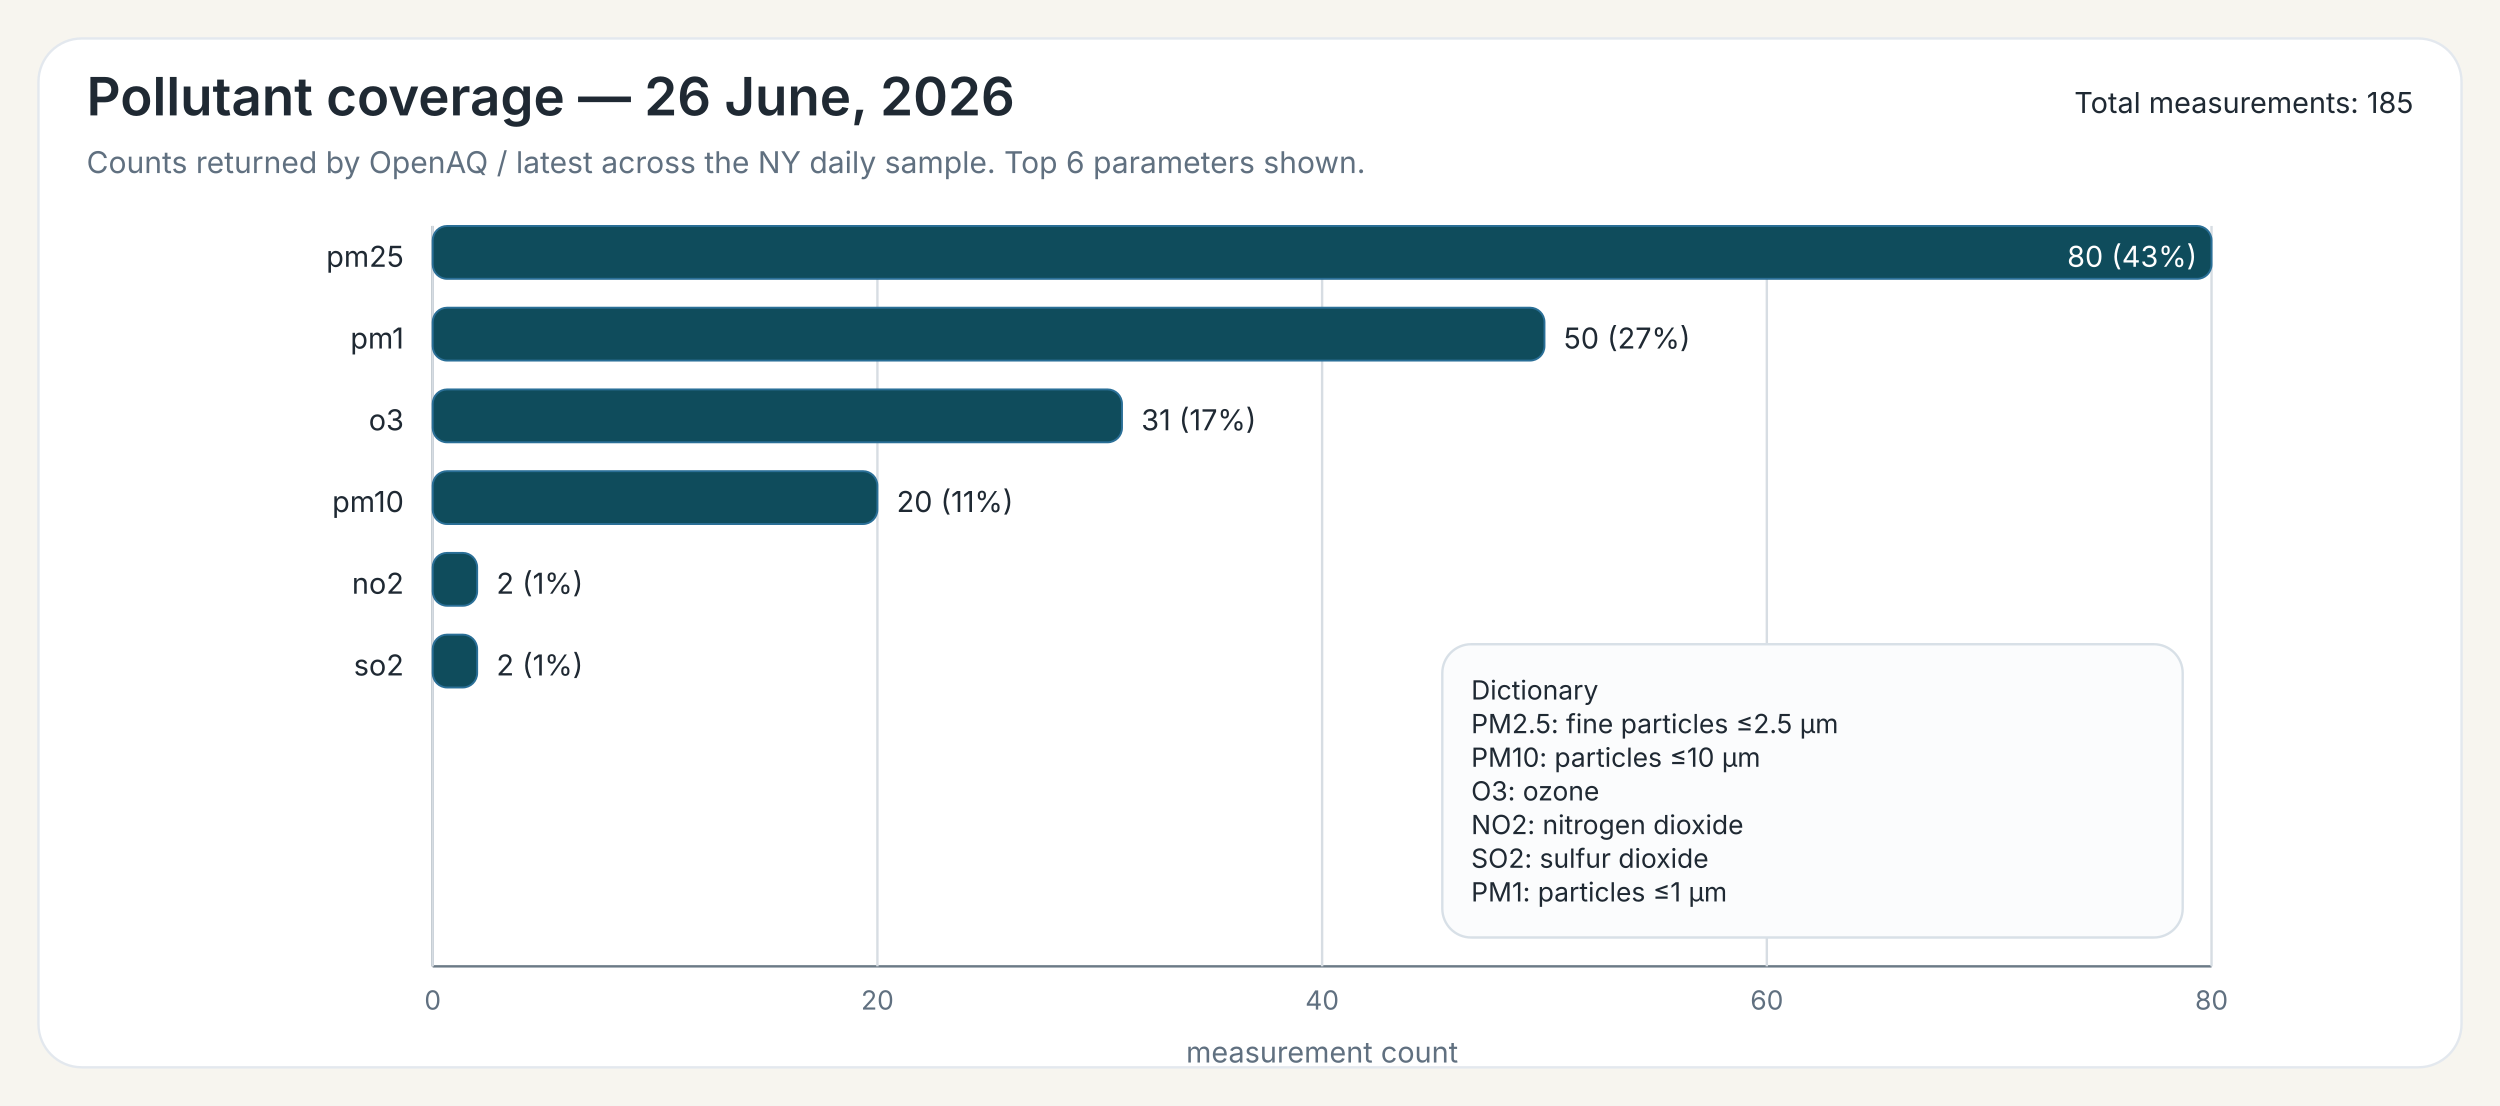
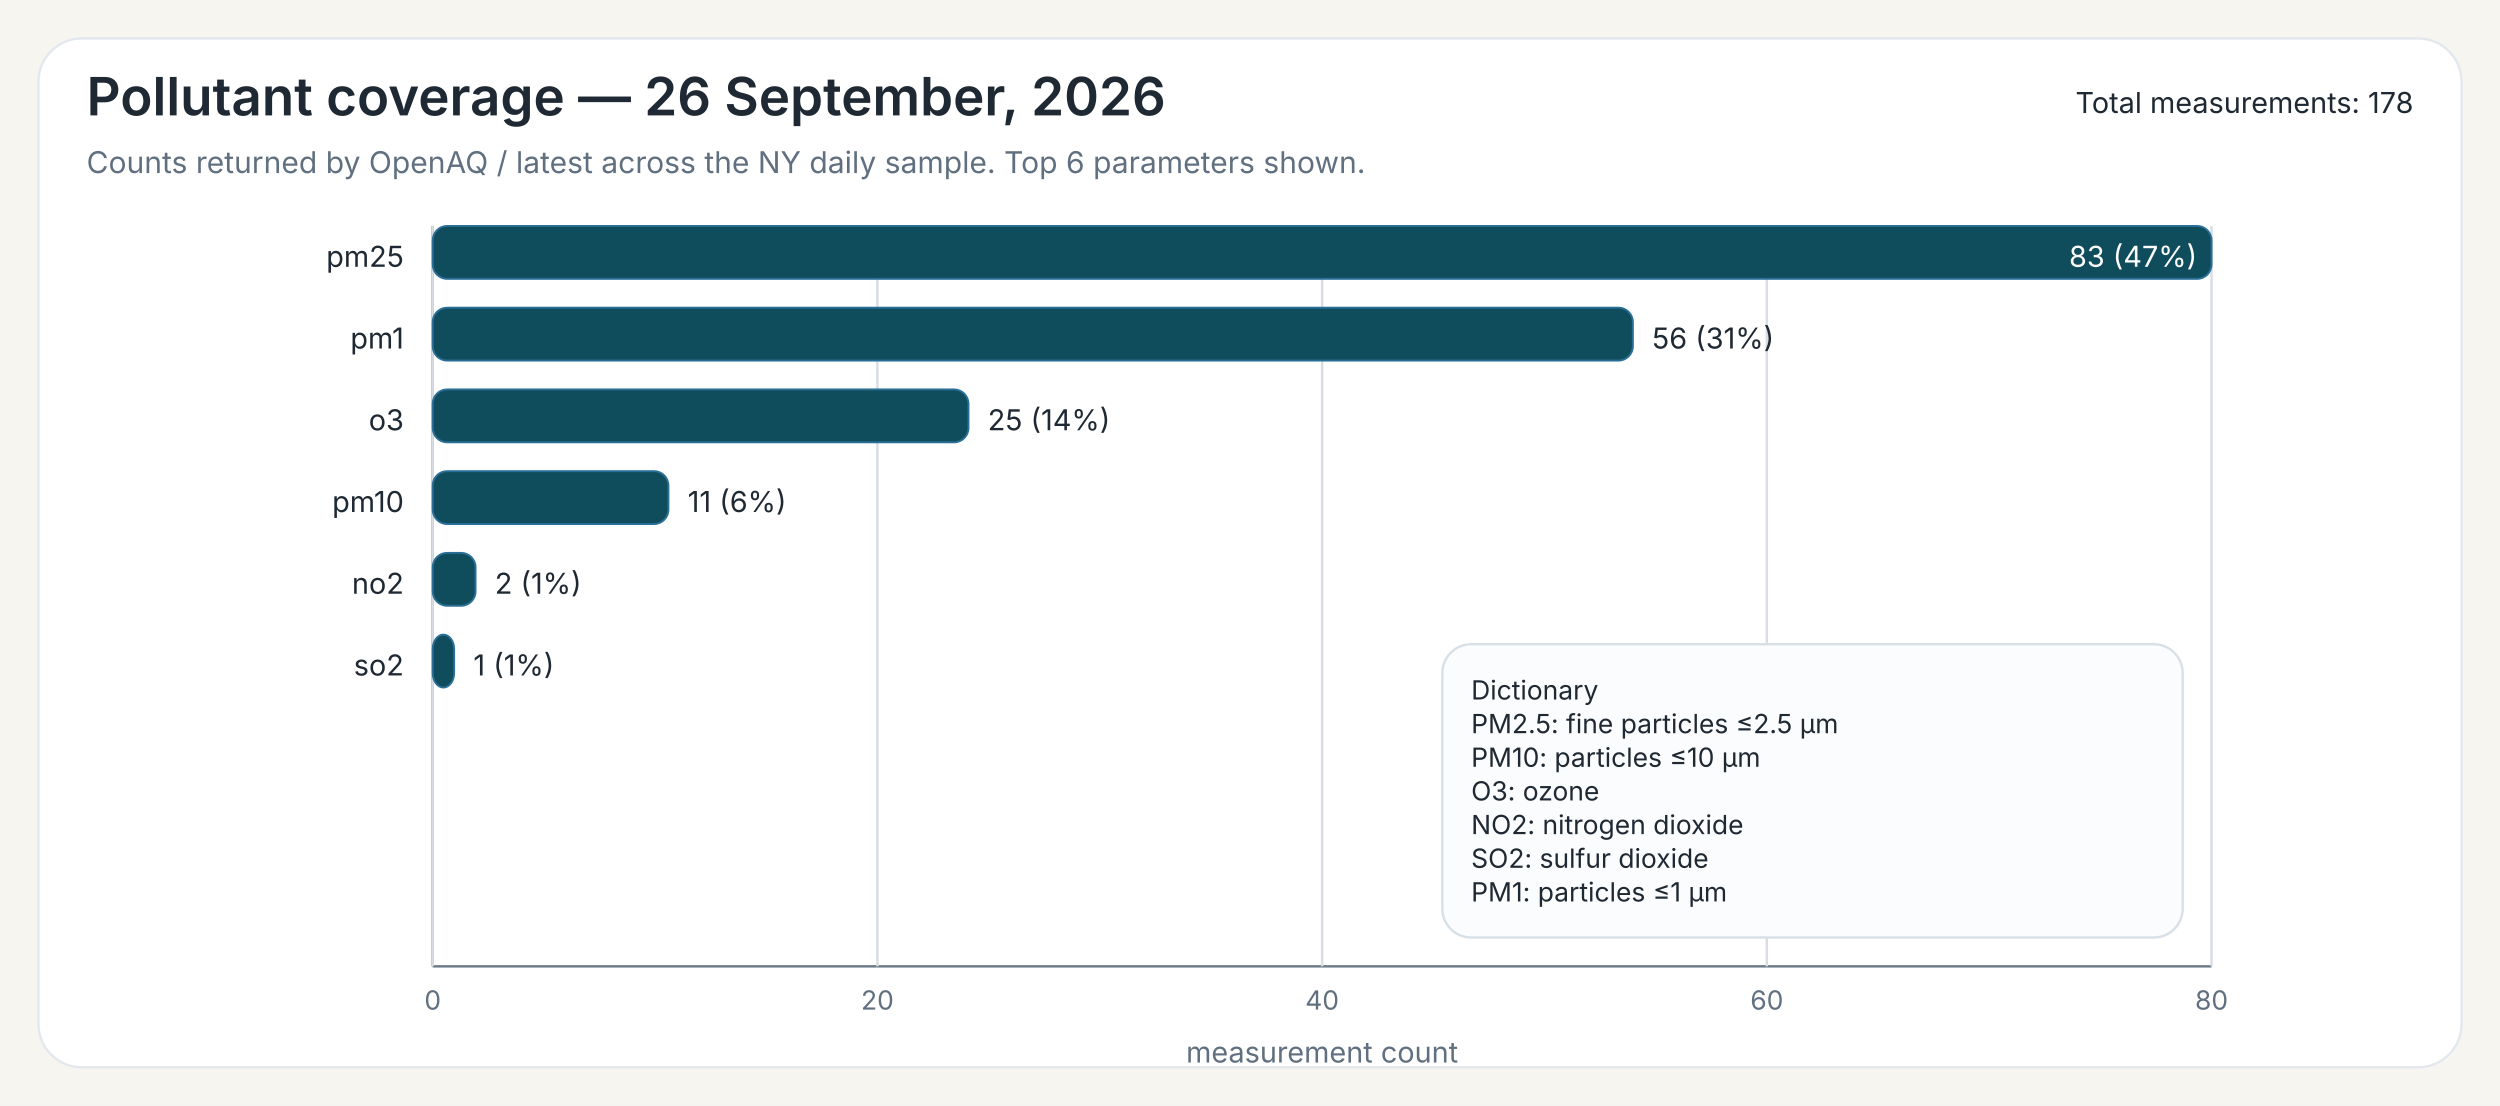
<svg xmlns="http://www.w3.org/2000/svg" width="1040" height="460">
  <rect x="0" y="0" width="1040" height="460" fill="#F7F5EF" />
  <rect x="16" y="16" width="1008" height="428" rx="18" ry="18" fill="#FFFFFF" stroke="#E3E8EE" stroke-width="1" />
-   <text x="36" y="48" font-family="Public Sans, Inter, Aptos, Segoe UI, Arial, sans-serif" font-size="22" font-weight="600" fill="#1F2933">Pollutant coverage — 26 June, 2026</text>
+   <text x="36" y="48" font-family="Public Sans, Inter, Aptos, Segoe UI, Arial, sans-serif" font-size="22" font-weight="600" fill="#1F2933">Pollutant coverage — 26 September, 2026</text>
  <text x="36" y="72" font-family="Public Sans, Inter, Aptos, Segoe UI, Arial, sans-serif" font-size="12.5" font-weight="400" fill="#607080">Counts returned by OpenAQ / latest across the NY daily sample. Top 6 parameters shown.</text>
-   <text x="1004" y="47" font-family="Public Sans, Inter, Aptos, Segoe UI, Arial, sans-serif" font-size="12" text-anchor="end" fill="#1F2933">Total measurements: 185</text>
+   <text x="1004" y="47" font-family="Public Sans, Inter, Aptos, Segoe UI, Arial, sans-serif" font-size="12" text-anchor="end" fill="#1F2933">Total measurements: 178</text>
  <line x1="180" y1="94" x2="180" y2="402" stroke="#6B7A86" stroke-width="1" />
  <line x1="180" y1="402" x2="920" y2="402" stroke="#6B7A86" stroke-width="1" />
  <line x1="180.00" y1="94" x2="180.00" y2="402" stroke="#D7DDE3" stroke-width="1" />
  <text x="180.00" y="420" font-family="Inter, Aptos, Segoe UI, Arial, sans-serif" font-size="11" text-anchor="middle" fill="#607080">0</text>
  <line x1="365.00" y1="94" x2="365.00" y2="402" stroke="#D7DDE3" stroke-width="1" />
  <text x="365.00" y="420" font-family="Inter, Aptos, Segoe UI, Arial, sans-serif" font-size="11" text-anchor="middle" fill="#607080">20</text>
  <line x1="550.00" y1="94" x2="550.00" y2="402" stroke="#D7DDE3" stroke-width="1" />
  <text x="550.00" y="420" font-family="Inter, Aptos, Segoe UI, Arial, sans-serif" font-size="11" text-anchor="middle" fill="#607080">40</text>
  <line x1="735.00" y1="94" x2="735.00" y2="402" stroke="#D7DDE3" stroke-width="1" />
  <text x="735.00" y="420" font-family="Inter, Aptos, Segoe UI, Arial, sans-serif" font-size="11" text-anchor="middle" fill="#607080">60</text>
  <line x1="920.00" y1="94" x2="920.00" y2="402" stroke="#D7DDE3" stroke-width="1" />
  <text x="920.00" y="420" font-family="Inter, Aptos, Segoe UI, Arial, sans-serif" font-size="11" text-anchor="middle" fill="#607080">80</text>
  <text x="550.00" y="442" font-family="Inter, Aptos, Segoe UI, Arial, sans-serif" font-size="12" text-anchor="middle" fill="#607080">measurement count</text>
  <text x="168" y="111" font-family="Inter, Aptos, Segoe UI, Arial, sans-serif" font-size="12" text-anchor="end" fill="#1F2933">pm25</text>
  <rect x="180" y="94" width="740.00" height="22" rx="6" ry="6" fill="#0F4C5C" stroke="#2A6F97" stroke-width="0.8" />
-   <text x="914.00" y="111" font-family="Inter, Aptos, Segoe UI, Arial, sans-serif" font-size="12" fill="white" text-anchor="end">80 (43%)</text>
+   <text x="914.00" y="111" font-family="Inter, Aptos, Segoe UI, Arial, sans-serif" font-size="12" fill="white" text-anchor="end">83 (47%)</text>
  <text x="168" y="145" font-family="Inter, Aptos, Segoe UI, Arial, sans-serif" font-size="12" text-anchor="end" fill="#1F2933">pm1</text>
-   <rect x="180" y="128" width="462.50" height="22" rx="6" ry="6" fill="#0F4C5C" stroke="#2A6F97" stroke-width="0.8" />
-   <text x="650.50" y="145" font-family="Inter, Aptos, Segoe UI, Arial, sans-serif" font-size="12" fill="#1F2933">50 (27%)</text>
+   <rect x="180" y="128" width="499.28" height="22" rx="6" ry="6" fill="#0F4C5C" stroke="#2A6F97" stroke-width="0.8" />
+   <text x="687.28" y="145" font-family="Inter, Aptos, Segoe UI, Arial, sans-serif" font-size="12" fill="#1F2933">56 (31%)</text>
  <text x="168" y="179" font-family="Inter, Aptos, Segoe UI, Arial, sans-serif" font-size="12" text-anchor="end" fill="#1F2933">o3</text>
-   <rect x="180" y="162" width="286.75" height="22" rx="6" ry="6" fill="#0F4C5C" stroke="#2A6F97" stroke-width="0.8" />
-   <text x="474.75" y="179" font-family="Inter, Aptos, Segoe UI, Arial, sans-serif" font-size="12" fill="#1F2933">31 (17%)</text>
+   <rect x="180" y="162" width="222.89" height="22" rx="6" ry="6" fill="#0F4C5C" stroke="#2A6F97" stroke-width="0.8" />
+   <text x="410.89" y="179" font-family="Inter, Aptos, Segoe UI, Arial, sans-serif" font-size="12" fill="#1F2933">25 (14%)</text>
  <text x="168" y="213" font-family="Inter, Aptos, Segoe UI, Arial, sans-serif" font-size="12" text-anchor="end" fill="#1F2933">pm10</text>
-   <rect x="180" y="196" width="185.00" height="22" rx="6" ry="6" fill="#0F4C5C" stroke="#2A6F97" stroke-width="0.8" />
-   <text x="373.00" y="213" font-family="Inter, Aptos, Segoe UI, Arial, sans-serif" font-size="12" fill="#1F2933">20 (11%)</text>
+   <rect x="180" y="196" width="98.07" height="22" rx="6" ry="6" fill="#0F4C5C" stroke="#2A6F97" stroke-width="0.8" />
+   <text x="286.07" y="213" font-family="Inter, Aptos, Segoe UI, Arial, sans-serif" font-size="12" fill="#1F2933">11 (6%)</text>
  <text x="168" y="247" font-family="Inter, Aptos, Segoe UI, Arial, sans-serif" font-size="12" text-anchor="end" fill="#1F2933">no2</text>
-   <rect x="180" y="230" width="18.50" height="22" rx="6" ry="6" fill="#0F4C5C" stroke="#2A6F97" stroke-width="0.8" />
-   <text x="206.50" y="247" font-family="Inter, Aptos, Segoe UI, Arial, sans-serif" font-size="12" fill="#1F2933">2 (1%)</text>
+   <rect x="180" y="230" width="17.83" height="22" rx="6" ry="6" fill="#0F4C5C" stroke="#2A6F97" stroke-width="0.8" />
+   <text x="205.83" y="247" font-family="Inter, Aptos, Segoe UI, Arial, sans-serif" font-size="12" fill="#1F2933">2 (1%)</text>
  <text x="168" y="281" font-family="Inter, Aptos, Segoe UI, Arial, sans-serif" font-size="12" text-anchor="end" fill="#1F2933">so2</text>
-   <rect x="180" y="264" width="18.50" height="22" rx="6" ry="6" fill="#0F4C5C" stroke="#2A6F97" stroke-width="0.8" />
-   <text x="206.50" y="281" font-family="Inter, Aptos, Segoe UI, Arial, sans-serif" font-size="12" fill="#1F2933">2 (1%)</text>
+   <rect x="180" y="264" width="8.92" height="22" rx="6" ry="6" fill="#0F4C5C" stroke="#2A6F97" stroke-width="0.8" />
+   <text x="196.92" y="281" font-family="Inter, Aptos, Segoe UI, Arial, sans-serif" font-size="12" fill="#1F2933">1 (1%)</text>
  <rect x="600.00" y="268.00" width="308" height="122" rx="12" ry="12" fill="#FBFCFD" stroke="#D8E0E7" stroke-width="1" />
  <text x="612.00" y="291.00" font-family="Inter, Aptos, Segoe UI, Arial, sans-serif" font-size="11" fill="#1F2933">Dictionary</text>
  <text x="612.00" y="305.00" font-family="Inter, Aptos, Segoe UI, Arial, sans-serif" font-size="11" fill="#1F2933">PM2.5: fine particles ≤2.5 µm</text>
  <text x="612.00" y="319.00" font-family="Inter, Aptos, Segoe UI, Arial, sans-serif" font-size="11" fill="#1F2933">PM10: particles ≤10 µm</text>
  <text x="612.00" y="333.00" font-family="Inter, Aptos, Segoe UI, Arial, sans-serif" font-size="11" fill="#1F2933">O3: ozone</text>
  <text x="612.00" y="347.00" font-family="Inter, Aptos, Segoe UI, Arial, sans-serif" font-size="11" fill="#1F2933">NO2: nitrogen dioxide</text>
  <text x="612.00" y="361.00" font-family="Inter, Aptos, Segoe UI, Arial, sans-serif" font-size="11" fill="#1F2933">SO2: sulfur dioxide</text>
  <text x="612.00" y="375.00" font-family="Inter, Aptos, Segoe UI, Arial, sans-serif" font-size="11" fill="#1F2933">PM1: particles ≤1 µm</text>
</svg>
